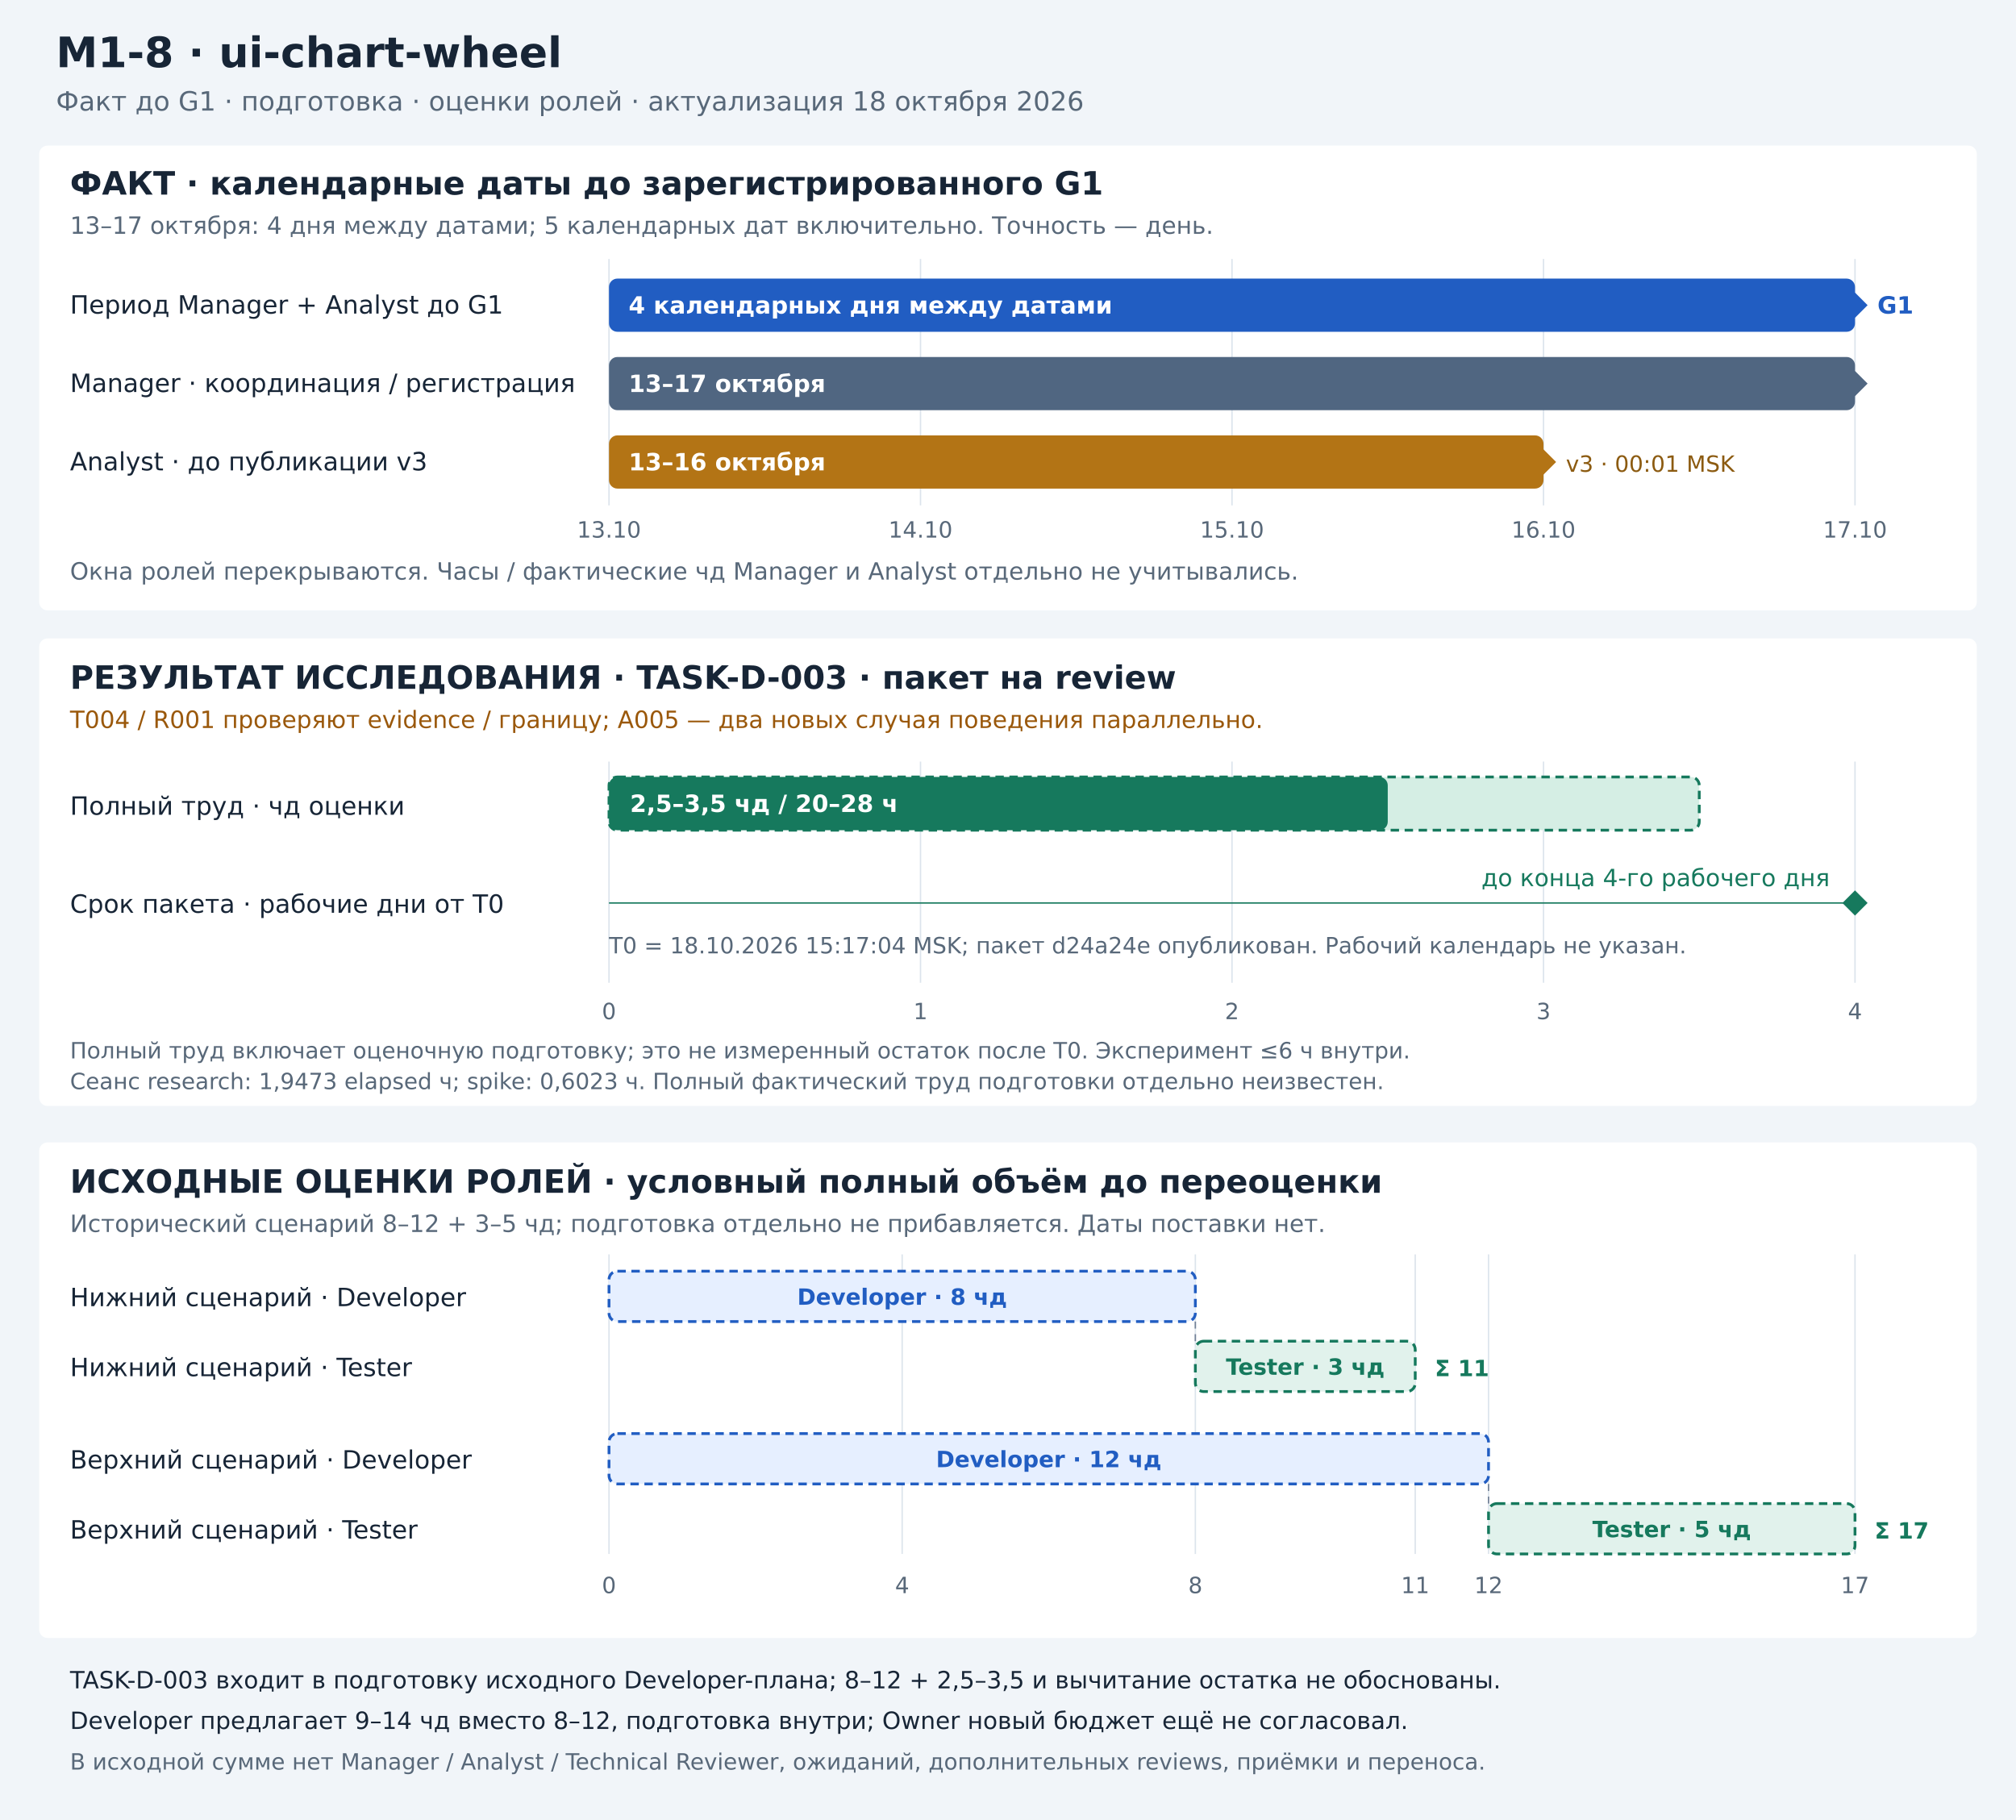
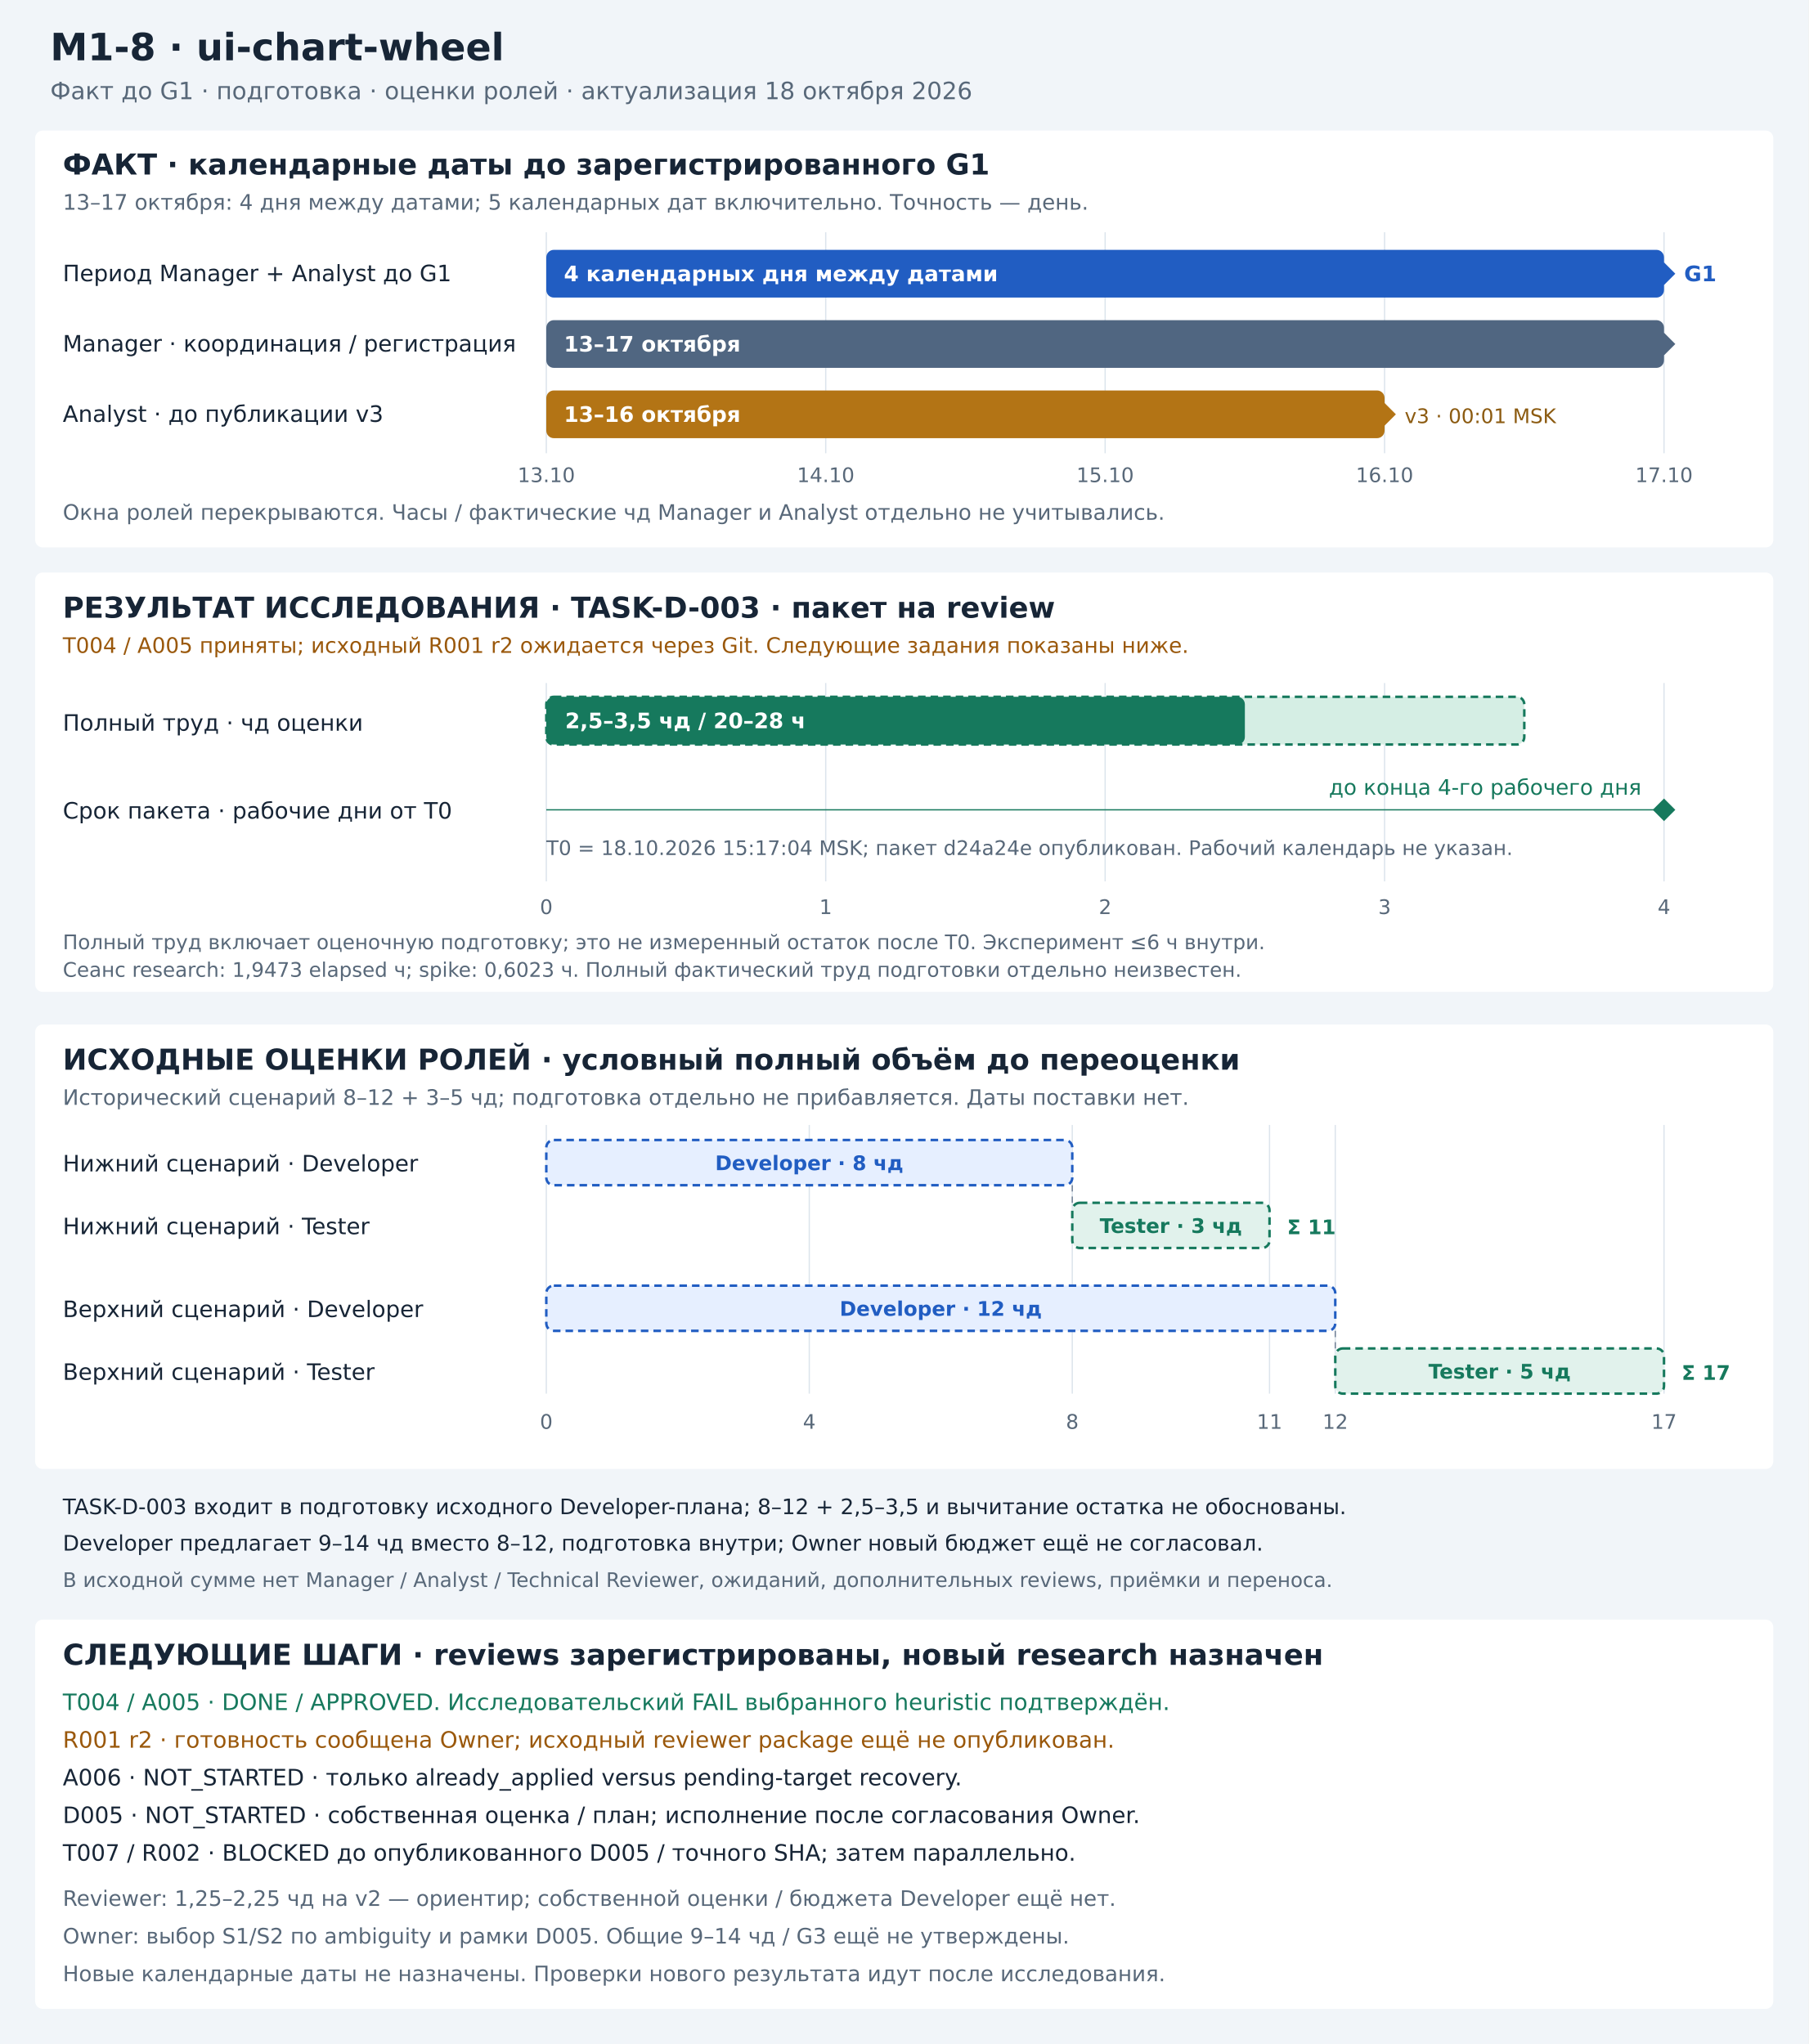
- <svg xmlns="http://www.w3.org/2000/svg" width="1440" height="1300" viewBox="0 0 1440 1300" role="img" aria-labelledby="title desc">
+ <svg xmlns="http://www.w3.org/2000/svg" width="1440" height="1628" viewBox="0 0 1440 1628" role="img" aria-labelledby="title desc">
  <style>text{font-family:"Segoe UI","DejaVu Sans",sans-serif;fill:#172536} .muted{fill:#586879} .small{font-size:16px} .label{font-size:18px} .section{font-size:23px;font-weight:650} .grid{stroke:#dce4ec;stroke-width:1} .estimate{stroke:#215dc2;stroke-dasharray:6 4;stroke-width:2}</style>
-   <rect width="1440" height="1300" fill="#f1f5f9" />
+   <rect width="1440" height="1628" fill="#f1f5f9" />
  <text x="40" y="48" font-size="30" font-weight="700">M1-8 · ui-chart-wheel</text>
  <text x="40" y="79" font-size="19" style="fill:#586879">Факт до G1 · подготовка · оценки ролей · актуализация 18 октября 2026</text>
  <rect x="28.00" y="104.00" width="1384.00" height="332.00" rx="6" fill="#ffffff" />
  <text x="50" y="139" font-size="23" font-weight="650">ФАКТ · календарные даты до зарегистрированного G1</text>
  <text x="50" y="167" font-size="17" style="fill:#586879">13–17 октября: 4 дня между датами; 5 календарных дат включительно. Точность — день.</text>
  <line x1="435.00" y1="185.00" x2="435.00" y2="361.00" stroke="#dce4ec" />
  <text x="435.0" y="384" font-size="16" style="fill:#586879" text-anchor="middle">13.10</text>
  <line x1="657.50" y1="185.00" x2="657.50" y2="361.00" stroke="#dce4ec" />
  <text x="657.5" y="384" font-size="16" style="fill:#586879" text-anchor="middle">14.10</text>
  <line x1="880.00" y1="185.00" x2="880.00" y2="361.00" stroke="#dce4ec" />
  <text x="880.0" y="384" font-size="16" style="fill:#586879" text-anchor="middle">15.10</text>
  <line x1="1102.50" y1="185.00" x2="1102.50" y2="361.00" stroke="#dce4ec" />
  <text x="1102.5" y="384" font-size="16" style="fill:#586879" text-anchor="middle">16.10</text>
  <line x1="1325.00" y1="185.00" x2="1325.00" y2="361.00" stroke="#dce4ec" />
  <text x="1325.0" y="384" font-size="16" style="fill:#586879" text-anchor="middle">17.10</text>
  <text x="50" y="224" font-size="18">Период Manager + Analyst до G1</text>
  <rect x="435.00" y="199.00" width="890.00" height="38.00" rx="6" fill="#215dc2" />
  <text x="449.0" y="224" font-size="17" style="fill:#ffffff" font-weight="600">4 календарных дня между датами</text>
  <path d="M1325.00,209 l9,9 l-9,9 l-9,-9 z" fill="#215dc2" />
  <text x="50" y="280" font-size="18">Manager · координация / регистрация</text>
  <rect x="435.00" y="255.00" width="890.00" height="38.00" rx="6" fill="#506681" />
  <text x="449.0" y="280" font-size="17" style="fill:#ffffff" font-weight="600">13–17 октября</text>
  <path d="M1325.00,265 l9,9 l-9,9 l-9,-9 z" fill="#506681" />
  <text x="50" y="336" font-size="18">Analyst · до публикации v3</text>
  <rect x="435.00" y="311.00" width="667.50" height="38.00" rx="6" fill="#b37415" />
  <text x="449.0" y="336" font-size="17" style="fill:#ffffff" font-weight="600">13–16 октября</text>
  <path d="M1102.50,321 l9,9 l-9,9 l-9,-9 z" fill="#b37415" />
  <text x="1341.0" y="224" font-size="17" style="fill:#215dc2" font-weight="700">G1</text>
  <text x="1118.5" y="337" font-size="16" style="fill:#8c5b11">v3 · 00:01 MSK</text>
  <text x="50" y="414" font-size="17" style="fill:#586879">Окна ролей перекрываются. Часы / фактические чд Manager и Analyst отдельно не учитывались.</text>
  <rect x="28.00" y="456.00" width="1384.00" height="334.00" rx="6" fill="#ffffff" />
  <text x="50" y="492" font-size="23" font-weight="650">РЕЗУЛЬТАТ ИССЛЕДОВАНИЯ · TASK-D-003 · пакет на review</text>
-   <text x="50" y="520" font-size="17" style="fill:#9a580b">T004 / R001 проверяют evidence / границу; A005 — два новых случая поведения параллельно.</text>
+   <text x="50" y="520" font-size="17" style="fill:#9a580b">T004 / A005 приняты; исходный R001 r2 ожидается через Git. Следующие задания показаны ниже.</text>
  <line x1="435.00" y1="544.00" x2="435.00" y2="702.00" stroke="#dce4ec" />
  <text x="435.0" y="728" font-size="16" style="fill:#586879" text-anchor="middle">0</text>
  <line x1="657.50" y1="544.00" x2="657.50" y2="702.00" stroke="#dce4ec" />
  <text x="657.5" y="728" font-size="16" style="fill:#586879" text-anchor="middle">1</text>
  <line x1="880.00" y1="544.00" x2="880.00" y2="702.00" stroke="#dce4ec" />
  <text x="880.0" y="728" font-size="16" style="fill:#586879" text-anchor="middle">2</text>
  <line x1="1102.50" y1="544.00" x2="1102.50" y2="702.00" stroke="#dce4ec" />
  <text x="1102.5" y="728" font-size="16" style="fill:#586879" text-anchor="middle">3</text>
  <line x1="1325.00" y1="544.00" x2="1325.00" y2="702.00" stroke="#dce4ec" />
  <text x="1325.0" y="728" font-size="16" style="fill:#586879" text-anchor="middle">4</text>
  <text x="50" y="582" font-size="18">Полный труд · чд оценки</text>
  <rect x="435.00" y="555.00" width="778.75" height="38.00" rx="6" fill="#d5eee4" stroke="#16795d" stroke-width="2" stroke-dasharray="6 4" />
  <rect x="435.00" y="555.00" width="556.25" height="38.00" rx="6" fill="#16795d" />
  <text x="450.0" y="580" font-size="17" style="fill:#ffffff" font-weight="650">2,5–3,5 чд / 20–28 ч</text>
  <text x="50" y="652" font-size="18">Срок пакета · рабочие дни от T0</text>
  <line x1="435.00" y1="645.00" x2="1325.00" y2="645.00" stroke="#16795d" />
  <path d="M1325.00,636 l9,9 l-9,9 l-9,-9 z" fill="#16795d" />
  <text x="1307.0" y="633" font-size="17" style="fill:#16795d" text-anchor="end">до конца 4-го рабочего дня</text>
  <text x="435.0" y="681" font-size="16" style="fill:#586879">T0 = 18.10.2026 15:17:04 MSK; пакет d24a24e опубликован. Рабочий календарь не указан.</text>
  <text x="50" y="756" font-size="16" style="fill:#586879">Полный труд включает оценочную подготовку; это не измеренный остаток после T0. Эксперимент ≤6 ч внутри.</text>
  <text x="50" y="778" font-size="16" style="fill:#586879">Сеанс research: 1,9473 elapsed ч; spike: 0,6023 ч. Полный фактический труд подготовки отдельно неизвестен.</text>
  <rect x="28.00" y="816.00" width="1384.00" height="354.00" rx="6" fill="#ffffff" />
  <text x="50" y="852" font-size="23" font-weight="650">ИСХОДНЫЕ ОЦЕНКИ РОЛЕЙ · условный полный объём до переоценки</text>
  <text x="50" y="880" font-size="17" style="fill:#586879">Исторический сценарий 8–12 + 3–5 чд; подготовка отдельно не прибавляется. Даты поставки нет.</text>
  <line x1="435.00" y1="896.00" x2="435.00" y2="1110.00" stroke="#dce4ec" />
  <text x="435.0" y="1138" font-size="16" style="fill:#586879" text-anchor="middle">0</text>
  <line x1="644.41" y1="896.00" x2="644.41" y2="1110.00" stroke="#dce4ec" />
  <text x="644.412" y="1138" font-size="16" style="fill:#586879" text-anchor="middle">4</text>
  <line x1="853.82" y1="896.00" x2="853.82" y2="1110.00" stroke="#dce4ec" />
  <text x="853.824" y="1138" font-size="16" style="fill:#586879" text-anchor="middle">8</text>
  <line x1="1010.88" y1="896.00" x2="1010.88" y2="1110.00" stroke="#dce4ec" />
  <text x="1010.882" y="1138" font-size="16" style="fill:#586879" text-anchor="middle">11</text>
  <line x1="1063.24" y1="896.00" x2="1063.24" y2="1110.00" stroke="#dce4ec" />
  <text x="1063.235" y="1138" font-size="16" style="fill:#586879" text-anchor="middle">12</text>
  <line x1="1325.00" y1="896.00" x2="1325.00" y2="1110.00" stroke="#dce4ec" />
  <text x="1325.0" y="1138" font-size="16" style="fill:#586879" text-anchor="middle">17</text>
  <text x="50" y="933" font-size="18">Нижний сценарий · Developer</text>
  <rect x="435.00" y="908.00" width="418.82" height="36.00" rx="6" fill="#e6efff" stroke="#215dc2" stroke-width="2" stroke-dasharray="6 4" />
  <text x="644.412" y="932" font-size="16" style="fill:#215dc2" font-weight="650" text-anchor="middle">Developer · 8 чд</text>
  <text x="50" y="983" font-size="18">Нижний сценарий · Tester</text>
  <rect x="853.82" y="958.00" width="157.06" height="36.00" rx="6" fill="#e1f2ec" stroke="#16795d" stroke-width="2" stroke-dasharray="6 4" />
  <text x="932.353" y="982" font-size="16" style="fill:#16795d" font-weight="650" text-anchor="middle">Tester · 3 чд</text>
  <text x="50" y="1049" font-size="18">Верхний сценарий · Developer</text>
  <rect x="435.00" y="1024.00" width="628.24" height="36.00" rx="6" fill="#e6efff" stroke="#215dc2" stroke-width="2" stroke-dasharray="6 4" />
  <text x="749.118" y="1048" font-size="16" style="fill:#215dc2" font-weight="650" text-anchor="middle">Developer · 12 чд</text>
  <text x="50" y="1099" font-size="18">Верхний сценарий · Tester</text>
  <rect x="1063.24" y="1074.00" width="261.76" height="36.00" rx="6" fill="#e1f2ec" stroke="#16795d" stroke-width="2" stroke-dasharray="6 4" />
  <text x="1194.118" y="1098" font-size="16" style="fill:#16795d" font-weight="650" text-anchor="middle">Tester · 5 чд</text>
  <line x1="853.82" y1="944.00" x2="853.82" y2="958.00" stroke="#738297" stroke-dasharray="5 4" />
  <line x1="1063.24" y1="1060.00" x2="1063.24" y2="1074.00" stroke="#738297" stroke-dasharray="5 4" />
  <text x="1024.882" y="983" font-size="16" style="fill:#16795d" font-weight="650">Σ 11</text>
  <text x="1339.0" y="1099" font-size="16" style="fill:#16795d" font-weight="650">Σ 17</text>
  <text x="50" y="1206" font-size="17">TASK-D-003 входит в подготовку исходного Developer-плана; 8–12 + 2,5–3,5 и вычитание остатка не обоснованы.</text>
  <text x="50" y="1235" font-size="17">Developer предлагает 9–14 чд вместо 8–12, подготовка внутри; Owner новый бюджет ещё не согласовал.</text>
  <text x="50" y="1264" font-size="16" style="fill:#586879">В исходной сумме нет Manager / Analyst / Technical Reviewer, ожиданий, дополнительных reviews, приёмки и переноса.</text>
+   <rect x="28.00" y="1290.00" width="1384.00" height="310.00" rx="6" fill="#ffffff" />
+   <text x="50" y="1326" font-size="23" font-weight="650">СЛЕДУЮЩИЕ ШАГИ · reviews зарегистрированы, новый research назначен</text>
+   <text x="50" y="1362" font-size="18" style="fill:#16795d">T004 / A005 · DONE / APPROVED. Исследовательский FAIL выбранного heuristic подтверждён.</text>
+   <text x="50" y="1392" font-size="18" style="fill:#9a580b">R001 r2 · готовность сообщена Owner; исходный reviewer package ещё не опубликован.</text>
+   <text x="50" y="1422" font-size="18">A006 · NOT_STARTED · только already_applied versus pending-target recovery.</text>
+   <text x="50" y="1452" font-size="18">D005 · NOT_STARTED · собственная оценка / план; исполнение после согласования Owner.</text>
+   <text x="50" y="1482" font-size="18">T007 / R002 · BLOCKED до опубликованного D005 / точного SHA; затем параллельно.</text>
+   <text x="50" y="1518" font-size="17" style="fill:#586879">Reviewer: 1,25–2,25 чд на v2 — ориентир; собственной оценки / бюджета Developer ещё нет.</text>
+   <text x="50" y="1548" font-size="17" style="fill:#586879">Owner: выбор S1/S2 по ambiguity и рамки D005. Общие 9–14 чд / G3 ещё не утверждены.</text>
+   <text x="50" y="1578" font-size="17" style="fill:#586879">Новые календарные даты не назначены. Проверки нового результата идут после исследования.</text>
</svg>
